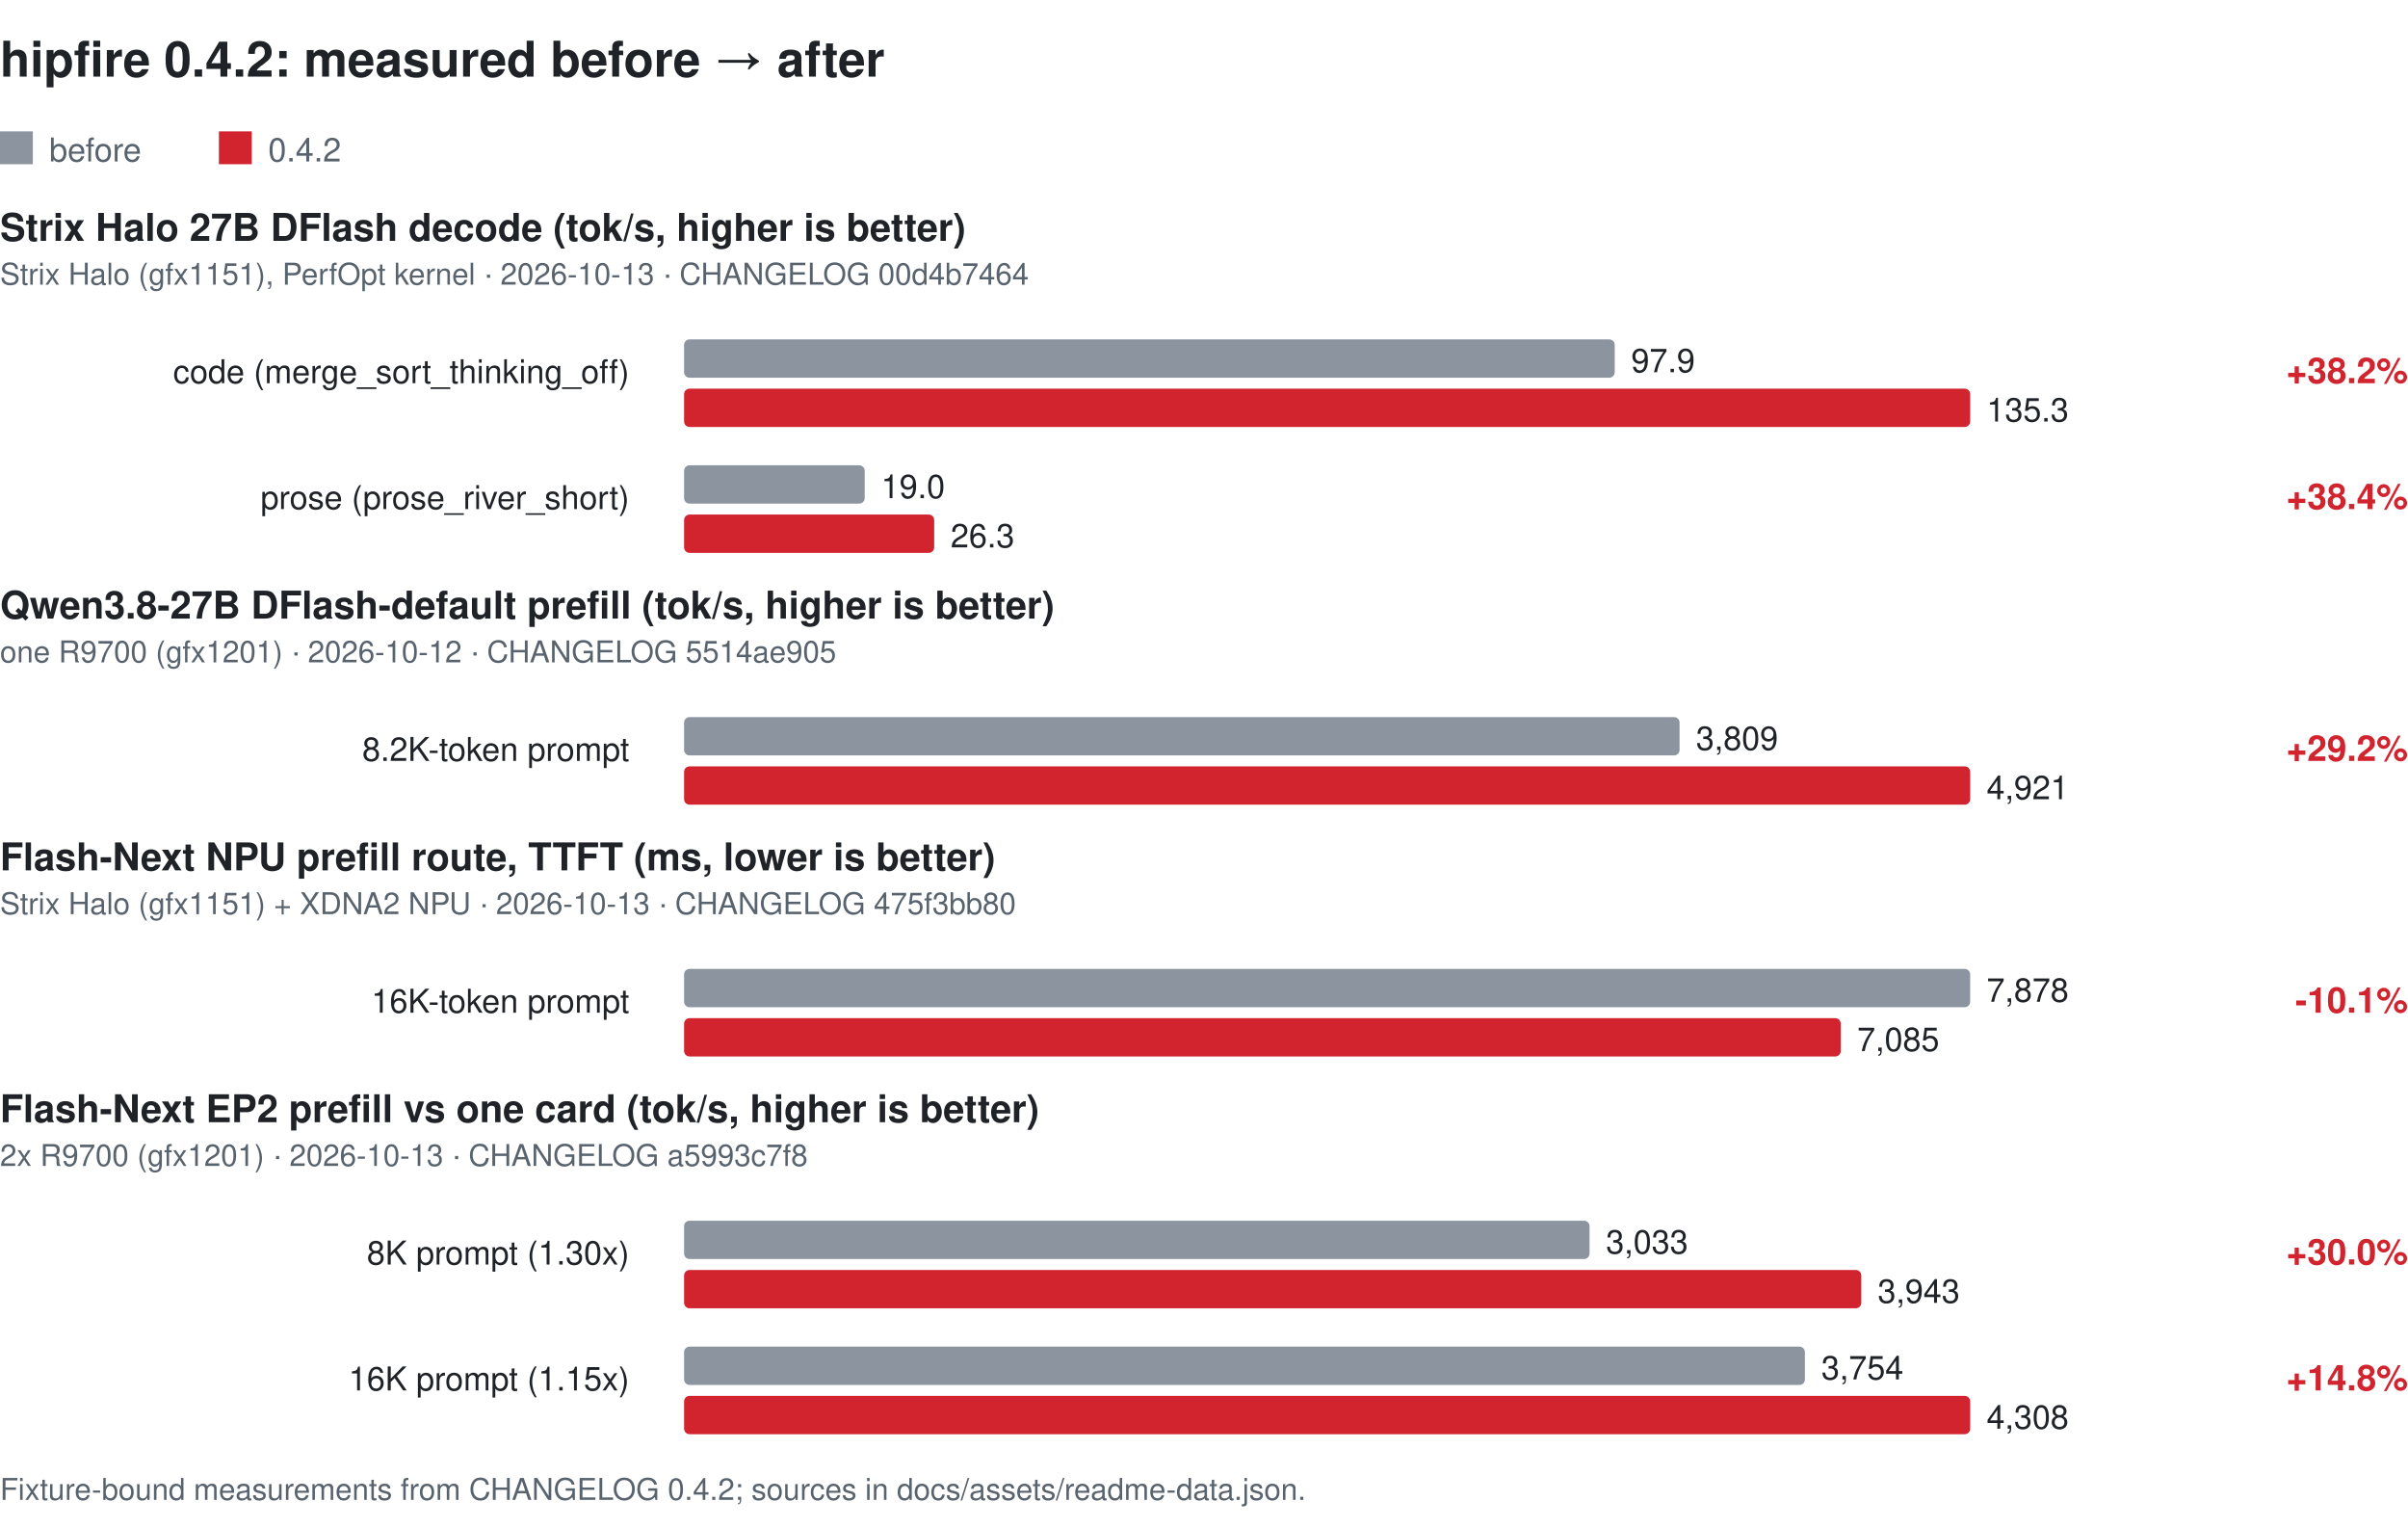
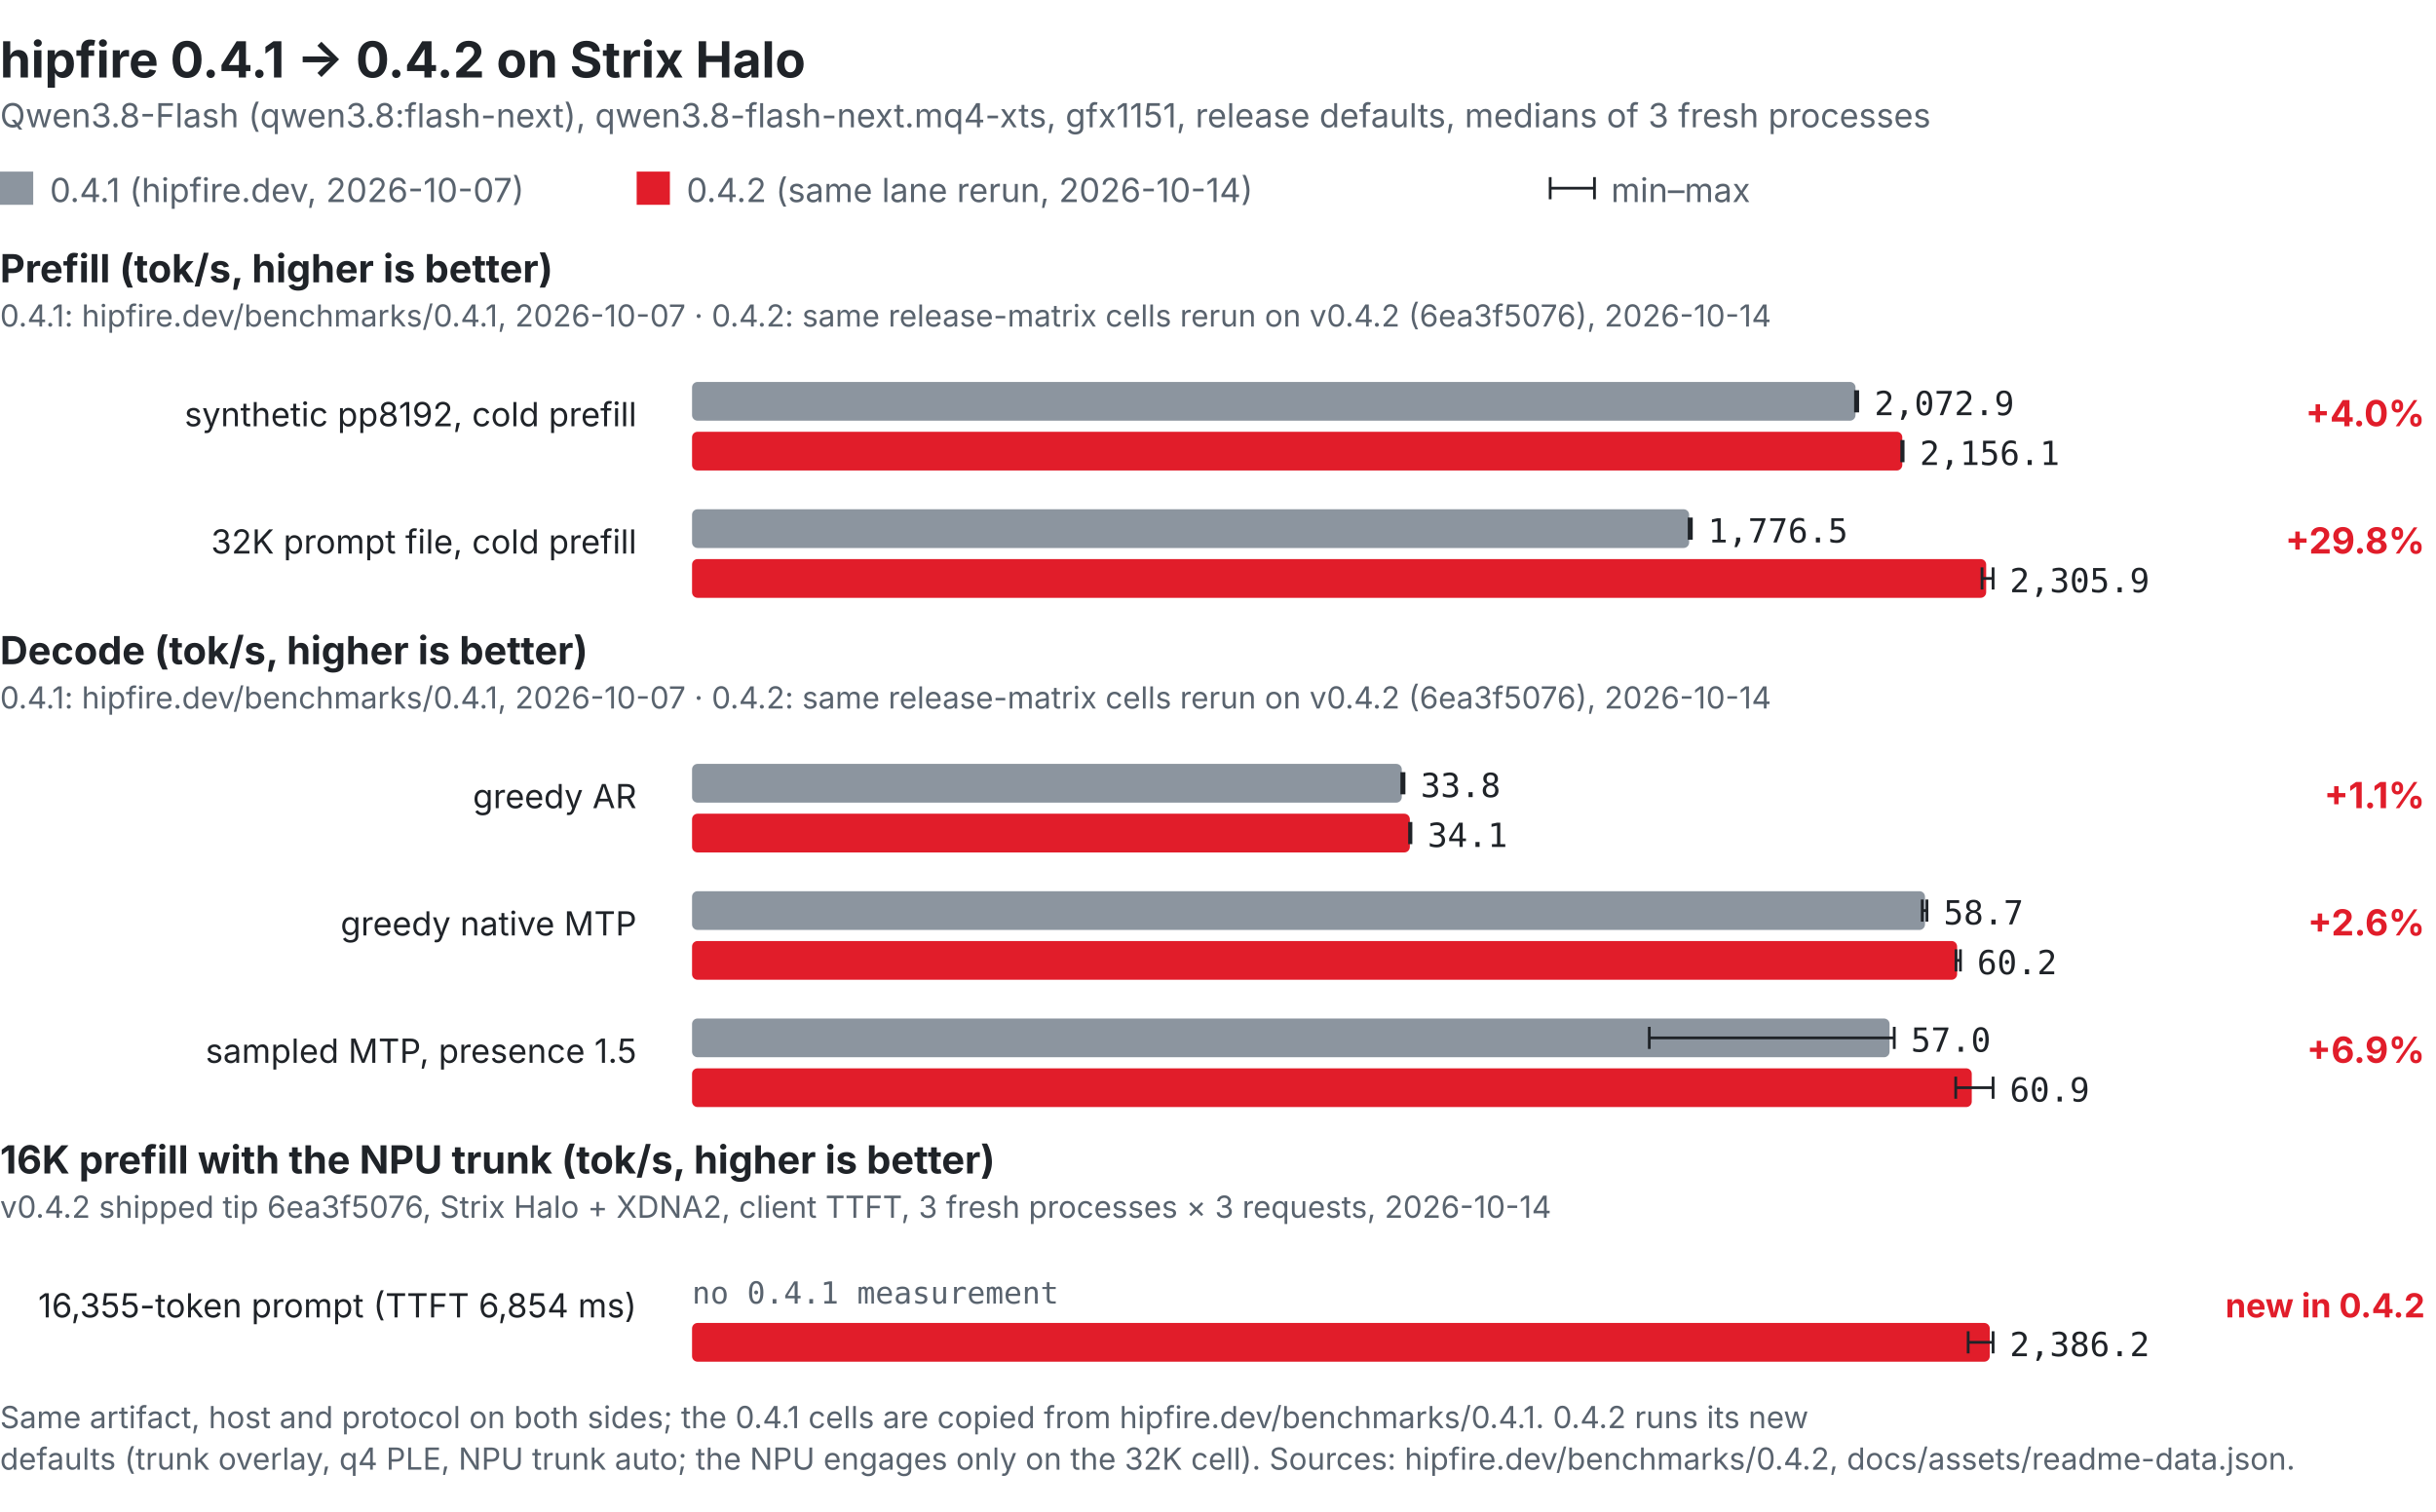
- <svg xmlns="http://www.w3.org/2000/svg" width="880" height="558" viewBox="0 0 880 558" role="img" aria-label="hipfire 0.4.2 measured gains">
-   <text x="0" y="28" font-family="-apple-system,Segoe UI,Helvetica,Arial,sans-serif" font-size="18" fill="#1f2328" text-anchor="start" font-weight="bold">hipfire 0.4.2: measured before → after</text>
-   <rect x="0" y="48" width="12" height="12" fill="#8c959f" />
-   <text x="18" y="59" font-family="-apple-system,Segoe UI,Helvetica,Arial,sans-serif" font-size="12" fill="#59636e" text-anchor="start" font-weight="normal">before</text>
-   <rect x="80" y="48" width="12" height="12" fill="#d1242f" />
-   <text x="98" y="59" font-family="-apple-system,Segoe UI,Helvetica,Arial,sans-serif" font-size="12" fill="#59636e" text-anchor="start" font-weight="normal">0.4.2</text>
-   <text x="0" y="88" font-family="-apple-system,Segoe UI,Helvetica,Arial,sans-serif" font-size="14" fill="#1f2328" text-anchor="start" font-weight="bold">Strix Halo 27B DFlash decode (tok/s, higher is better)</text>
-   <text x="0" y="104" font-family="-apple-system,Segoe UI,Helvetica,Arial,sans-serif" font-size="11" fill="#59636e" text-anchor="start" font-weight="normal">Strix Halo (gfx1151), PerfOpt kernel · 2026-10-13 · CHANGELOG 00d4b7464</text>
-   <text x="230" y="140" font-family="-apple-system,Segoe UI,Helvetica,Arial,sans-serif" font-size="12" fill="#1f2328" text-anchor="end" font-weight="normal">code (merge_sort_thinking_off)</text>
-   <rect x="250" y="124" width="340.1" height="14" rx="2" fill="#8c959f" />
-   <text x="596.1" y="136" font-family="-apple-system,Segoe UI,Helvetica,Arial,sans-serif" font-size="12" fill="#1f2328" text-anchor="start" font-weight="normal">97.9</text>
-   <rect x="250" y="142" width="470.0" height="14" rx="2" fill="#d1242f" />
-   <text x="726.0" y="154" font-family="-apple-system,Segoe UI,Helvetica,Arial,sans-serif" font-size="12" fill="#1f2328" text-anchor="start" font-weight="normal">135.3</text>
-   <text x="880" y="140" font-family="-apple-system,Segoe UI,Helvetica,Arial,sans-serif" font-size="13" fill="#d1242f" text-anchor="end" font-weight="bold">+38.2%</text>
-   <text x="230" y="186" font-family="-apple-system,Segoe UI,Helvetica,Arial,sans-serif" font-size="12" fill="#1f2328" text-anchor="end" font-weight="normal">prose (prose_river_short)</text>
-   <rect x="250" y="170" width="66.0" height="14" rx="2" fill="#8c959f" />
-   <text x="322.0" y="182" font-family="-apple-system,Segoe UI,Helvetica,Arial,sans-serif" font-size="12" fill="#1f2328" text-anchor="start" font-weight="normal">19.0</text>
-   <rect x="250" y="188" width="91.4" height="14" rx="2" fill="#d1242f" />
-   <text x="347.4" y="200" font-family="-apple-system,Segoe UI,Helvetica,Arial,sans-serif" font-size="12" fill="#1f2328" text-anchor="start" font-weight="normal">26.3</text>
-   <text x="880" y="186" font-family="-apple-system,Segoe UI,Helvetica,Arial,sans-serif" font-size="13" fill="#d1242f" text-anchor="end" font-weight="bold">+38.4%</text>
-   <text x="0" y="226" font-family="-apple-system,Segoe UI,Helvetica,Arial,sans-serif" font-size="14" fill="#1f2328" text-anchor="start" font-weight="bold">Qwen3.8-27B DFlash-default prefill (tok/s, higher is better)</text>
-   <text x="0" y="242" font-family="-apple-system,Segoe UI,Helvetica,Arial,sans-serif" font-size="11" fill="#59636e" text-anchor="start" font-weight="normal">one R9700 (gfx1201) · 2026-10-12 · CHANGELOG 5514ae905</text>
-   <text x="230" y="278" font-family="-apple-system,Segoe UI,Helvetica,Arial,sans-serif" font-size="12" fill="#1f2328" text-anchor="end" font-weight="normal">8.2K-token prompt</text>
-   <rect x="250" y="262" width="363.8" height="14" rx="2" fill="#8c959f" />
-   <text x="619.8" y="274" font-family="-apple-system,Segoe UI,Helvetica,Arial,sans-serif" font-size="12" fill="#1f2328" text-anchor="start" font-weight="normal">3,809</text>
-   <rect x="250" y="280" width="470.0" height="14" rx="2" fill="#d1242f" />
-   <text x="726.0" y="292" font-family="-apple-system,Segoe UI,Helvetica,Arial,sans-serif" font-size="12" fill="#1f2328" text-anchor="start" font-weight="normal">4,921</text>
-   <text x="880" y="278" font-family="-apple-system,Segoe UI,Helvetica,Arial,sans-serif" font-size="13" fill="#d1242f" text-anchor="end" font-weight="bold">+29.2%</text>
-   <text x="0" y="318" font-family="-apple-system,Segoe UI,Helvetica,Arial,sans-serif" font-size="14" fill="#1f2328" text-anchor="start" font-weight="bold">Flash-Next NPU prefill route, TTFT (ms, lower is better)</text>
-   <text x="0" y="334" font-family="-apple-system,Segoe UI,Helvetica,Arial,sans-serif" font-size="11" fill="#59636e" text-anchor="start" font-weight="normal">Strix Halo (gfx1151) + XDNA2 NPU · 2026-10-13 · CHANGELOG 475f3bb80</text>
-   <text x="230" y="370" font-family="-apple-system,Segoe UI,Helvetica,Arial,sans-serif" font-size="12" fill="#1f2328" text-anchor="end" font-weight="normal">16K-token prompt</text>
-   <rect x="250" y="354" width="470.0" height="14" rx="2" fill="#8c959f" />
-   <text x="726.0" y="366" font-family="-apple-system,Segoe UI,Helvetica,Arial,sans-serif" font-size="12" fill="#1f2328" text-anchor="start" font-weight="normal">7,878</text>
-   <rect x="250" y="372" width="422.7" height="14" rx="2" fill="#d1242f" />
-   <text x="678.7" y="384" font-family="-apple-system,Segoe UI,Helvetica,Arial,sans-serif" font-size="12" fill="#1f2328" text-anchor="start" font-weight="normal">7,085</text>
-   <text x="880" y="370" font-family="-apple-system,Segoe UI,Helvetica,Arial,sans-serif" font-size="13" fill="#d1242f" text-anchor="end" font-weight="bold">-10.1%</text>
-   <text x="0" y="410" font-family="-apple-system,Segoe UI,Helvetica,Arial,sans-serif" font-size="14" fill="#1f2328" text-anchor="start" font-weight="bold">Flash-Next EP2 prefill vs one card (tok/s, higher is better)</text>
-   <text x="0" y="426" font-family="-apple-system,Segoe UI,Helvetica,Arial,sans-serif" font-size="11" fill="#59636e" text-anchor="start" font-weight="normal">2x R9700 (gfx1201) · 2026-10-13 · CHANGELOG a5993c7f8</text>
-   <text x="230" y="462" font-family="-apple-system,Segoe UI,Helvetica,Arial,sans-serif" font-size="12" fill="#1f2328" text-anchor="end" font-weight="normal">8K prompt (1.30x)</text>
-   <rect x="250" y="446" width="330.9" height="14" rx="2" fill="#8c959f" />
-   <text x="586.9" y="458" font-family="-apple-system,Segoe UI,Helvetica,Arial,sans-serif" font-size="12" fill="#1f2328" text-anchor="start" font-weight="normal">3,033</text>
-   <rect x="250" y="464" width="430.2" height="14" rx="2" fill="#d1242f" />
-   <text x="686.2" y="476" font-family="-apple-system,Segoe UI,Helvetica,Arial,sans-serif" font-size="12" fill="#1f2328" text-anchor="start" font-weight="normal">3,943</text>
-   <text x="880" y="462" font-family="-apple-system,Segoe UI,Helvetica,Arial,sans-serif" font-size="13" fill="#d1242f" text-anchor="end" font-weight="bold">+30.0%</text>
-   <text x="230" y="508" font-family="-apple-system,Segoe UI,Helvetica,Arial,sans-serif" font-size="12" fill="#1f2328" text-anchor="end" font-weight="normal">16K prompt (1.15x)</text>
-   <rect x="250" y="492" width="409.6" height="14" rx="2" fill="#8c959f" />
-   <text x="665.6" y="504" font-family="-apple-system,Segoe UI,Helvetica,Arial,sans-serif" font-size="12" fill="#1f2328" text-anchor="start" font-weight="normal">3,754</text>
-   <rect x="250" y="510" width="470.0" height="14" rx="2" fill="#d1242f" />
-   <text x="726.0" y="522" font-family="-apple-system,Segoe UI,Helvetica,Arial,sans-serif" font-size="12" fill="#1f2328" text-anchor="start" font-weight="normal">4,308</text>
-   <text x="880" y="508" font-family="-apple-system,Segoe UI,Helvetica,Arial,sans-serif" font-size="13" fill="#d1242f" text-anchor="end" font-weight="bold">+14.8%</text>
-   <text x="0" y="548" font-family="-apple-system,Segoe UI,Helvetica,Arial,sans-serif" font-size="11" fill="#59636e" text-anchor="start" font-weight="normal">Fixture-bound measurements from CHANGELOG 0.4.2; sources in docs/assets/readme-data.json.</text>
+ <svg xmlns="http://www.w3.org/2000/svg" width="880" height="546" viewBox="0 0 880 546" role="img" aria-label="hipfire 0.4.1 vs 0.4.2 on Strix Halo, Qwen3.8-Flash: prefill, decode and 16K NPU prefill">
+   <text x="0" y="28" font-family="Inter,-apple-system,Segoe UI,Helvetica,Arial,sans-serif" font-size="18" fill="#1f2328" text-anchor="start" font-weight="bold">hipfire 0.4.1 → 0.4.2 on Strix Halo</text>
+   <text x="0" y="46" font-family="Inter,-apple-system,Segoe UI,Helvetica,Arial,sans-serif" font-size="12" fill="#59636e" text-anchor="start" font-weight="normal">Qwen3.8-Flash (qwen3.8:flash-next), qwen3.8-flash-next.mq4-xts, gfx1151, release defaults, medians of 3 fresh processes</text>
+   <rect x="0" y="62" width="12" height="12" fill="#8c959f" />
+   <text x="18" y="73" font-family="Inter,-apple-system,Segoe UI,Helvetica,Arial,sans-serif" font-size="12" fill="#59636e" text-anchor="start" font-weight="normal">0.4.1 (hipfire.dev, 2026-10-07)</text>
+   <rect x="230" y="62" width="12" height="12" fill="#e11d2a" />
+   <text x="248" y="73" font-family="Inter,-apple-system,Segoe UI,Helvetica,Arial,sans-serif" font-size="12" fill="#59636e" text-anchor="start" font-weight="normal">0.4.2 (same lane rerun, 2026-10-14)</text>
+   <path d="M560 64V72M560 68H576M576 64V72" stroke="#1f2328" fill="none" />
+   <text x="582" y="73" font-family="Inter,-apple-system,Segoe UI,Helvetica,Arial,sans-serif" font-size="12" fill="#59636e" text-anchor="start" font-weight="normal">min–max</text>
+   <text x="0" y="102" font-family="Inter,-apple-system,Segoe UI,Helvetica,Arial,sans-serif" font-size="14" fill="#1f2328" text-anchor="start" font-weight="bold">Prefill (tok/s, higher is better)</text>
+   <text x="0" y="118" font-family="Inter,-apple-system,Segoe UI,Helvetica,Arial,sans-serif" font-size="11" fill="#59636e" text-anchor="start" font-weight="normal">0.4.1: hipfire.dev/benchmarks/0.4.1, 2026-10-07 · 0.4.2: same release-matrix cells rerun on v0.4.2 (6ea3f5076), 2026-10-14</text>
+   <text x="230" y="154" font-family="Inter,-apple-system,Segoe UI,Helvetica,Arial,sans-serif" font-size="12" fill="#1f2328" text-anchor="end" font-weight="normal">synthetic pp8192, cold prefill</text>
+   <rect x="250" y="138" width="420.3" height="14" rx="2" fill="#8c959f" />
+   <path d="M670.3 141V149M670.3 145H671.1M671.1 141V149" stroke="#1f2328" fill="none" />
+   <text x="677.1" y="150" font-family="JetBrains Mono,SFMono-Regular,Menlo,Consolas,monospace" font-size="12" fill="#1f2328" text-anchor="start" font-weight="normal">2,072.9</text>
+   <rect x="250" y="156" width="437.2" height="14" rx="2" fill="#e11d2a" />
+   <path d="M687.0 159V167M687.0 163H687.5M687.5 159V167" stroke="#1f2328" fill="none" />
+   <text x="693.5" y="168" font-family="JetBrains Mono,SFMono-Regular,Menlo,Consolas,monospace" font-size="12" fill="#1f2328" text-anchor="start" font-weight="normal">2,156.1</text>
+   <text x="876" y="154" font-family="Inter,-apple-system,Segoe UI,Helvetica,Arial,sans-serif" font-size="13" fill="#e11d2a" text-anchor="end" font-weight="bold">+4.0%</text>
+   <text x="230" y="200" font-family="Inter,-apple-system,Segoe UI,Helvetica,Arial,sans-serif" font-size="12" fill="#1f2328" text-anchor="end" font-weight="normal">32K prompt file, cold prefill</text>
+   <rect x="250" y="184" width="360.2" height="14" rx="2" fill="#8c959f" />
+   <path d="M610.2 187V195M610.2 191H611.0M611.0 187V195" stroke="#1f2328" fill="none" />
+   <text x="617.0" y="196" font-family="JetBrains Mono,SFMono-Regular,Menlo,Consolas,monospace" font-size="12" fill="#1f2328" text-anchor="start" font-weight="normal">1,776.5</text>
+   <rect x="250" y="202" width="467.5" height="14" rx="2" fill="#e11d2a" />
+   <path d="M716.0 205V213M716.0 209H720.0M720.0 205V213" stroke="#1f2328" fill="none" />
+   <text x="726.0" y="214" font-family="JetBrains Mono,SFMono-Regular,Menlo,Consolas,monospace" font-size="12" fill="#1f2328" text-anchor="start" font-weight="normal">2,305.9</text>
+   <text x="876" y="200" font-family="Inter,-apple-system,Segoe UI,Helvetica,Arial,sans-serif" font-size="13" fill="#e11d2a" text-anchor="end" font-weight="bold">+29.8%</text>
+   <text x="0" y="240" font-family="Inter,-apple-system,Segoe UI,Helvetica,Arial,sans-serif" font-size="14" fill="#1f2328" text-anchor="start" font-weight="bold">Decode (tok/s, higher is better)</text>
+   <text x="0" y="256" font-family="Inter,-apple-system,Segoe UI,Helvetica,Arial,sans-serif" font-size="11" fill="#59636e" text-anchor="start" font-weight="normal">0.4.1: hipfire.dev/benchmarks/0.4.1, 2026-10-07 · 0.4.2: same release-matrix cells rerun on v0.4.2 (6ea3f5076), 2026-10-14</text>
+   <text x="230" y="292" font-family="Inter,-apple-system,Segoe UI,Helvetica,Arial,sans-serif" font-size="12" fill="#1f2328" text-anchor="end" font-weight="normal">greedy AR</text>
+   <rect x="250" y="276" width="256.4" height="14" rx="2" fill="#8c959f" />
+   <path d="M506.4 279V287M506.4 283H507.2M507.2 279V287" stroke="#1f2328" fill="none" />
+   <text x="513.2" y="288" font-family="JetBrains Mono,SFMono-Regular,Menlo,Consolas,monospace" font-size="12" fill="#1f2328" text-anchor="start" font-weight="normal">33.8</text>
+   <rect x="250" y="294" width="259.3" height="14" rx="2" fill="#e11d2a" />
+   <path d="M509.2 297V305M509.2 301H509.7M509.7 297V305" stroke="#1f2328" fill="none" />
+   <text x="515.7" y="306" font-family="JetBrains Mono,SFMono-Regular,Menlo,Consolas,monospace" font-size="12" fill="#1f2328" text-anchor="start" font-weight="normal">34.1</text>
+   <text x="876" y="292" font-family="Inter,-apple-system,Segoe UI,Helvetica,Arial,sans-serif" font-size="13" fill="#e11d2a" text-anchor="end" font-weight="bold">+1.1%</text>
+   <text x="230" y="338" font-family="Inter,-apple-system,Segoe UI,Helvetica,Arial,sans-serif" font-size="12" fill="#1f2328" text-anchor="end" font-weight="normal">greedy native MTP</text>
+   <rect x="250" y="322" width="445.4" height="14" rx="2" fill="#8c959f" />
+   <path d="M694.4 325V333M694.4 329H696.1M696.1 325V333" stroke="#1f2328" fill="none" />
+   <text x="702.1" y="334" font-family="JetBrains Mono,SFMono-Regular,Menlo,Consolas,monospace" font-size="12" fill="#1f2328" text-anchor="start" font-weight="normal">58.7</text>
+   <rect x="250" y="340" width="457.0" height="14" rx="2" fill="#e11d2a" />
+   <path d="M706.6 343V351M706.6 347H708.2M708.2 343V351" stroke="#1f2328" fill="none" />
+   <text x="714.2" y="352" font-family="JetBrains Mono,SFMono-Regular,Menlo,Consolas,monospace" font-size="12" fill="#1f2328" text-anchor="start" font-weight="normal">60.2</text>
+   <text x="876" y="338" font-family="Inter,-apple-system,Segoe UI,Helvetica,Arial,sans-serif" font-size="13" fill="#e11d2a" text-anchor="end" font-weight="bold">+2.6%</text>
+   <text x="230" y="384" font-family="Inter,-apple-system,Segoe UI,Helvetica,Arial,sans-serif" font-size="12" fill="#1f2328" text-anchor="end" font-weight="normal">sampled MTP, presence 1.5</text>
+   <rect x="250" y="368" width="432.6" height="14" rx="2" fill="#8c959f" />
+   <path d="M595.8 371V379M595.8 375H684.3M684.3 371V379" stroke="#1f2328" fill="none" />
+   <text x="690.3" y="380" font-family="JetBrains Mono,SFMono-Regular,Menlo,Consolas,monospace" font-size="12" fill="#1f2328" text-anchor="start" font-weight="normal">57.0</text>
+   <rect x="250" y="386" width="462.3" height="14" rx="2" fill="#e11d2a" />
+   <path d="M706.5 389V397M706.5 393H720.0M720.0 389V397" stroke="#1f2328" fill="none" />
+   <text x="726.0" y="398" font-family="JetBrains Mono,SFMono-Regular,Menlo,Consolas,monospace" font-size="12" fill="#1f2328" text-anchor="start" font-weight="normal">60.9</text>
+   <text x="876" y="384" font-family="Inter,-apple-system,Segoe UI,Helvetica,Arial,sans-serif" font-size="13" fill="#e11d2a" text-anchor="end" font-weight="bold">+6.9%</text>
+   <text x="0" y="424" font-family="Inter,-apple-system,Segoe UI,Helvetica,Arial,sans-serif" font-size="14" fill="#1f2328" text-anchor="start" font-weight="bold">16K prefill with the NPU trunk (tok/s, higher is better)</text>
+   <text x="0" y="440" font-family="Inter,-apple-system,Segoe UI,Helvetica,Arial,sans-serif" font-size="11" fill="#59636e" text-anchor="start" font-weight="normal">v0.4.2 shipped tip 6ea3f5076, Strix Halo + XDNA2, client TTFT, 3 fresh processes × 3 requests, 2026-10-14</text>
+   <text x="230" y="476" font-family="Inter,-apple-system,Segoe UI,Helvetica,Arial,sans-serif" font-size="12" fill="#1f2328" text-anchor="end" font-weight="normal">16,355-token prompt (TTFT 6,854 ms)</text>
+   <text x="250" y="471" font-family="JetBrains Mono,SFMono-Regular,Menlo,Consolas,monospace" font-size="11" fill="#59636e" text-anchor="start" font-weight="normal">no 0.4.1 measurement</text>
+   <rect x="250" y="478" width="468.8" height="14" rx="2" fill="#e11d2a" />
+   <path d="M711.0 481V489M711.0 485H720.0M720.0 481V489" stroke="#1f2328" fill="none" />
+   <text x="726.0" y="490" font-family="JetBrains Mono,SFMono-Regular,Menlo,Consolas,monospace" font-size="12" fill="#1f2328" text-anchor="start" font-weight="normal">2,386.2</text>
+   <text x="876" y="476" font-family="Inter,-apple-system,Segoe UI,Helvetica,Arial,sans-serif" font-size="12" fill="#e11d2a" text-anchor="end" font-weight="bold">new in 0.4.2</text>
+   <text x="0" y="516" font-family="Inter,-apple-system,Segoe UI,Helvetica,Arial,sans-serif" font-size="11" fill="#59636e" text-anchor="start" font-weight="normal">Same artifact, host and protocol on both sides; the 0.4.1 cells are copied from hipfire.dev/benchmarks/0.4.1. 0.4.2 runs its new</text>
+   <text x="0" y="531" font-family="Inter,-apple-system,Segoe UI,Helvetica,Arial,sans-serif" font-size="11" fill="#59636e" text-anchor="start" font-weight="normal">defaults (trunk overlay, q4 PLE, NPU trunk auto; the NPU engages only on the 32K cell). Sources: hipfire.dev/benchmarks/0.4.2, docs/assets/readme-data.json.</text>
</svg>
